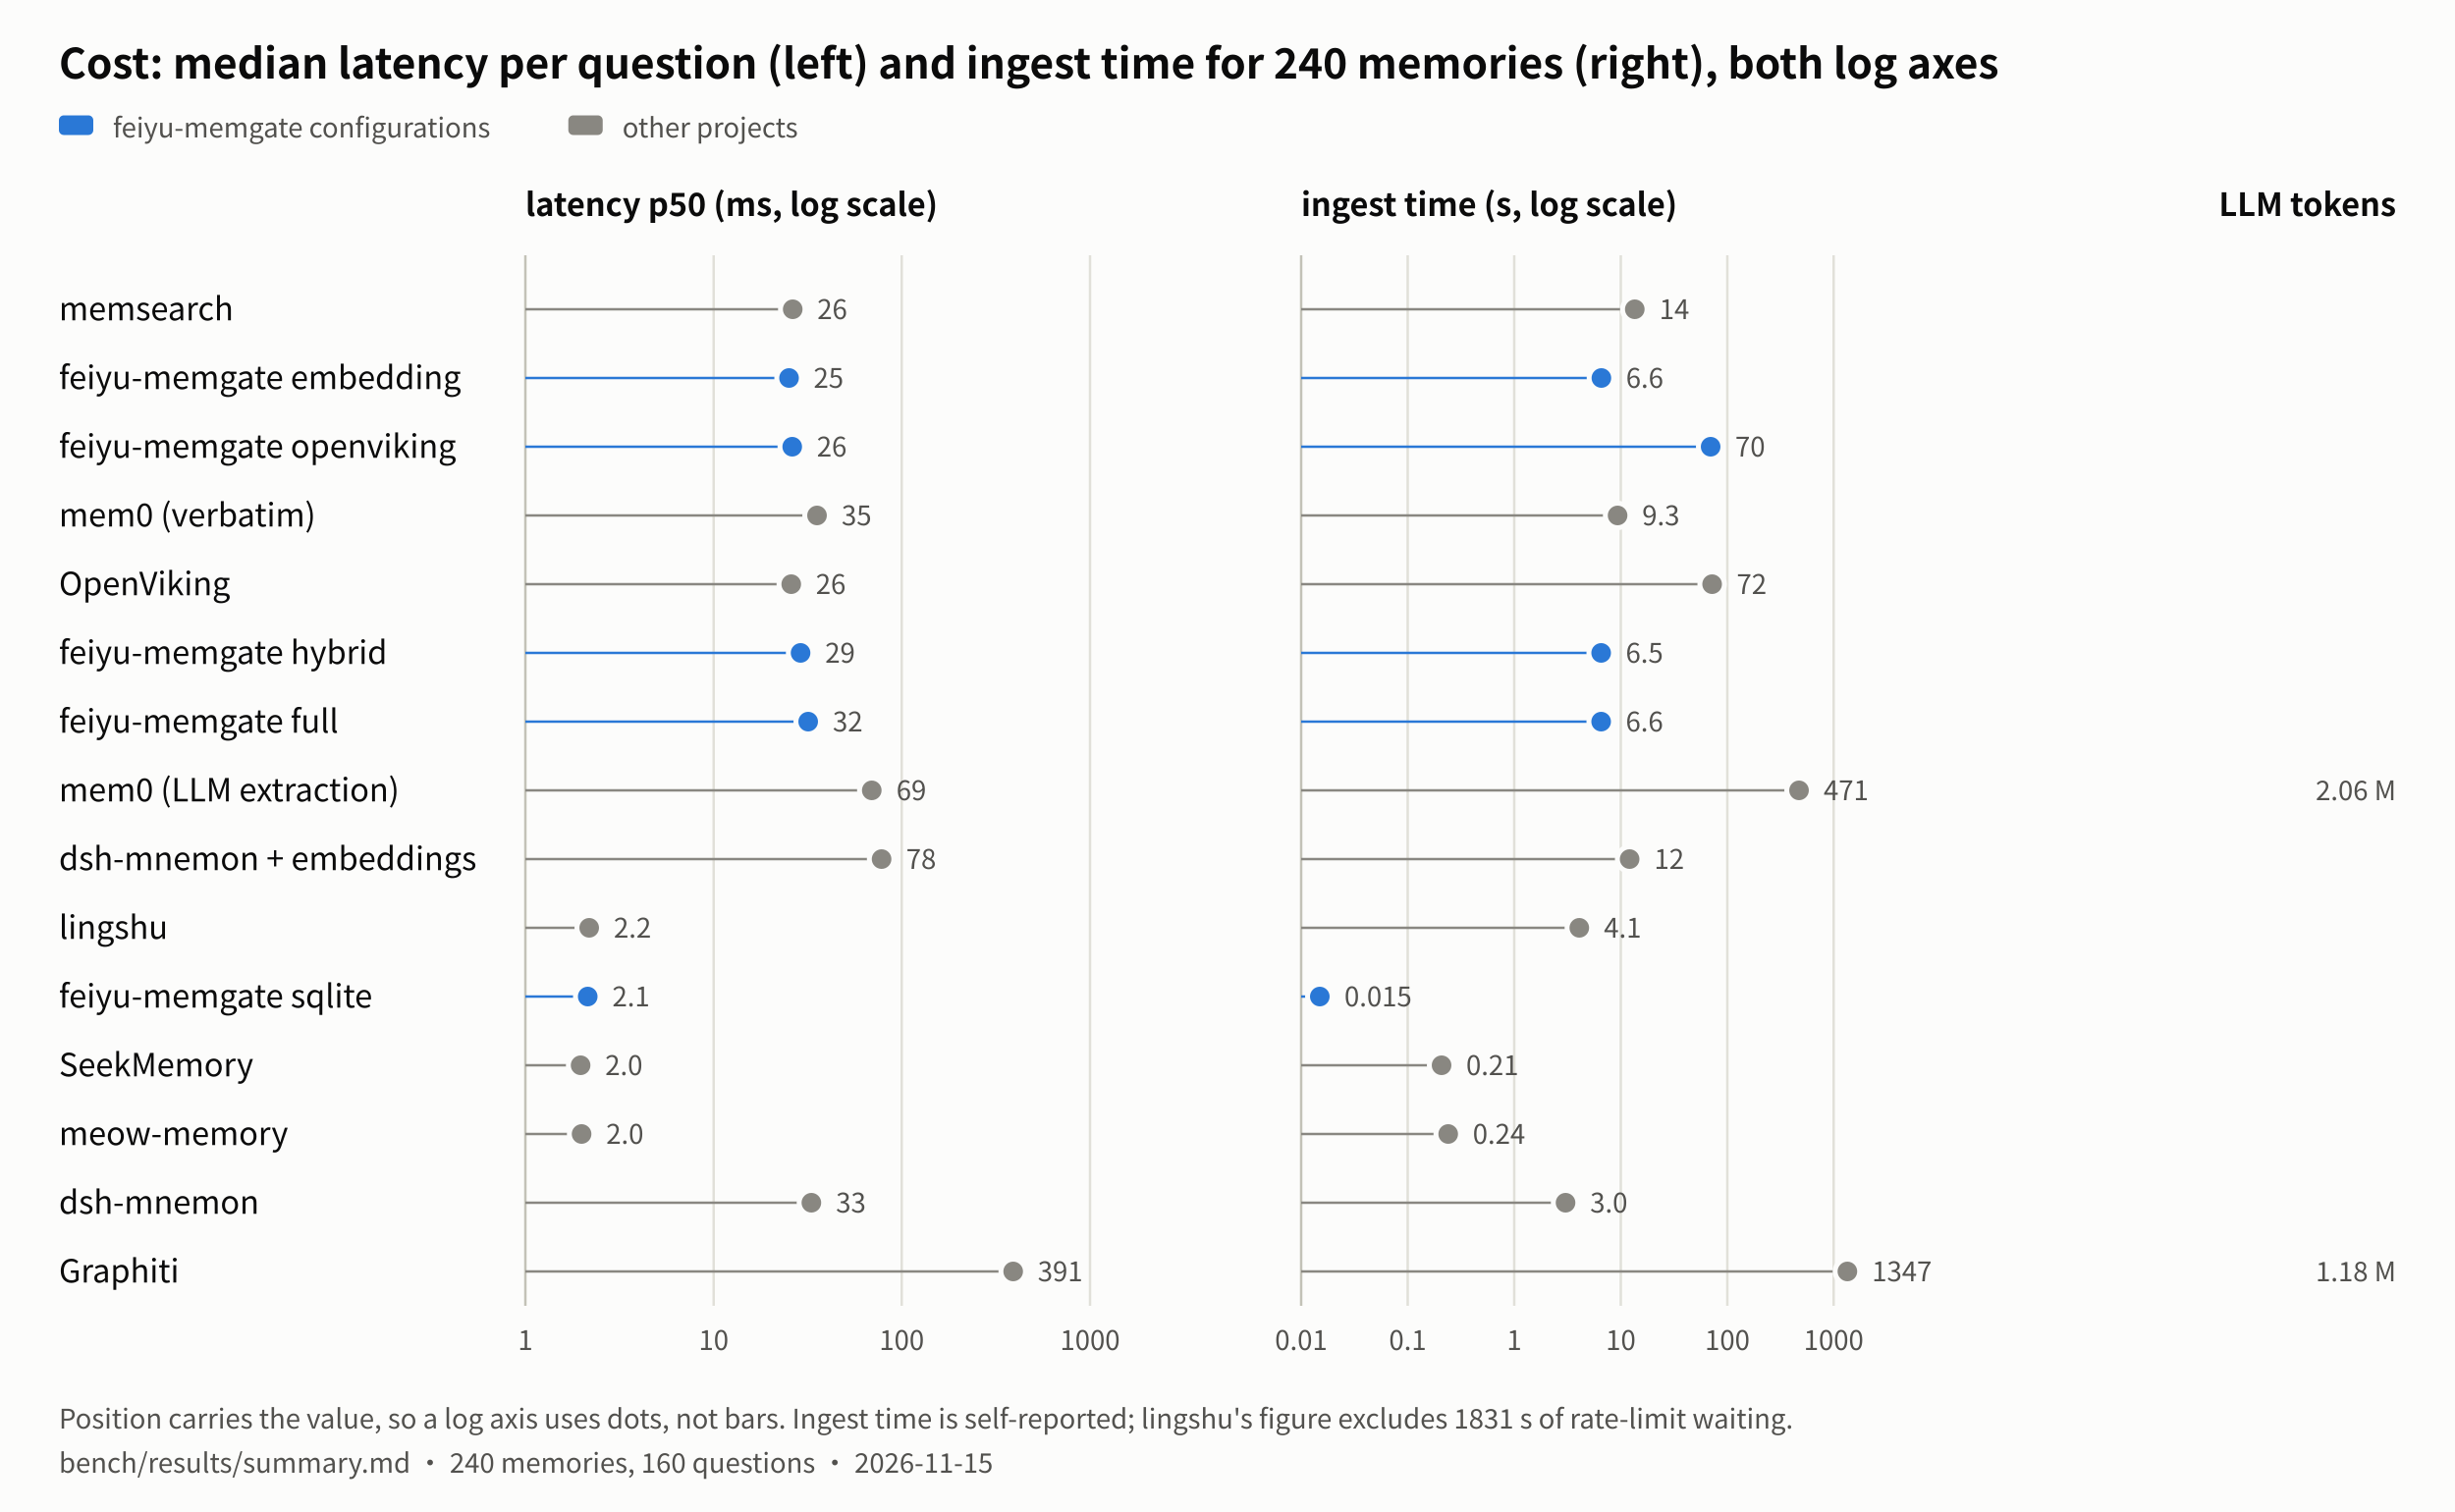
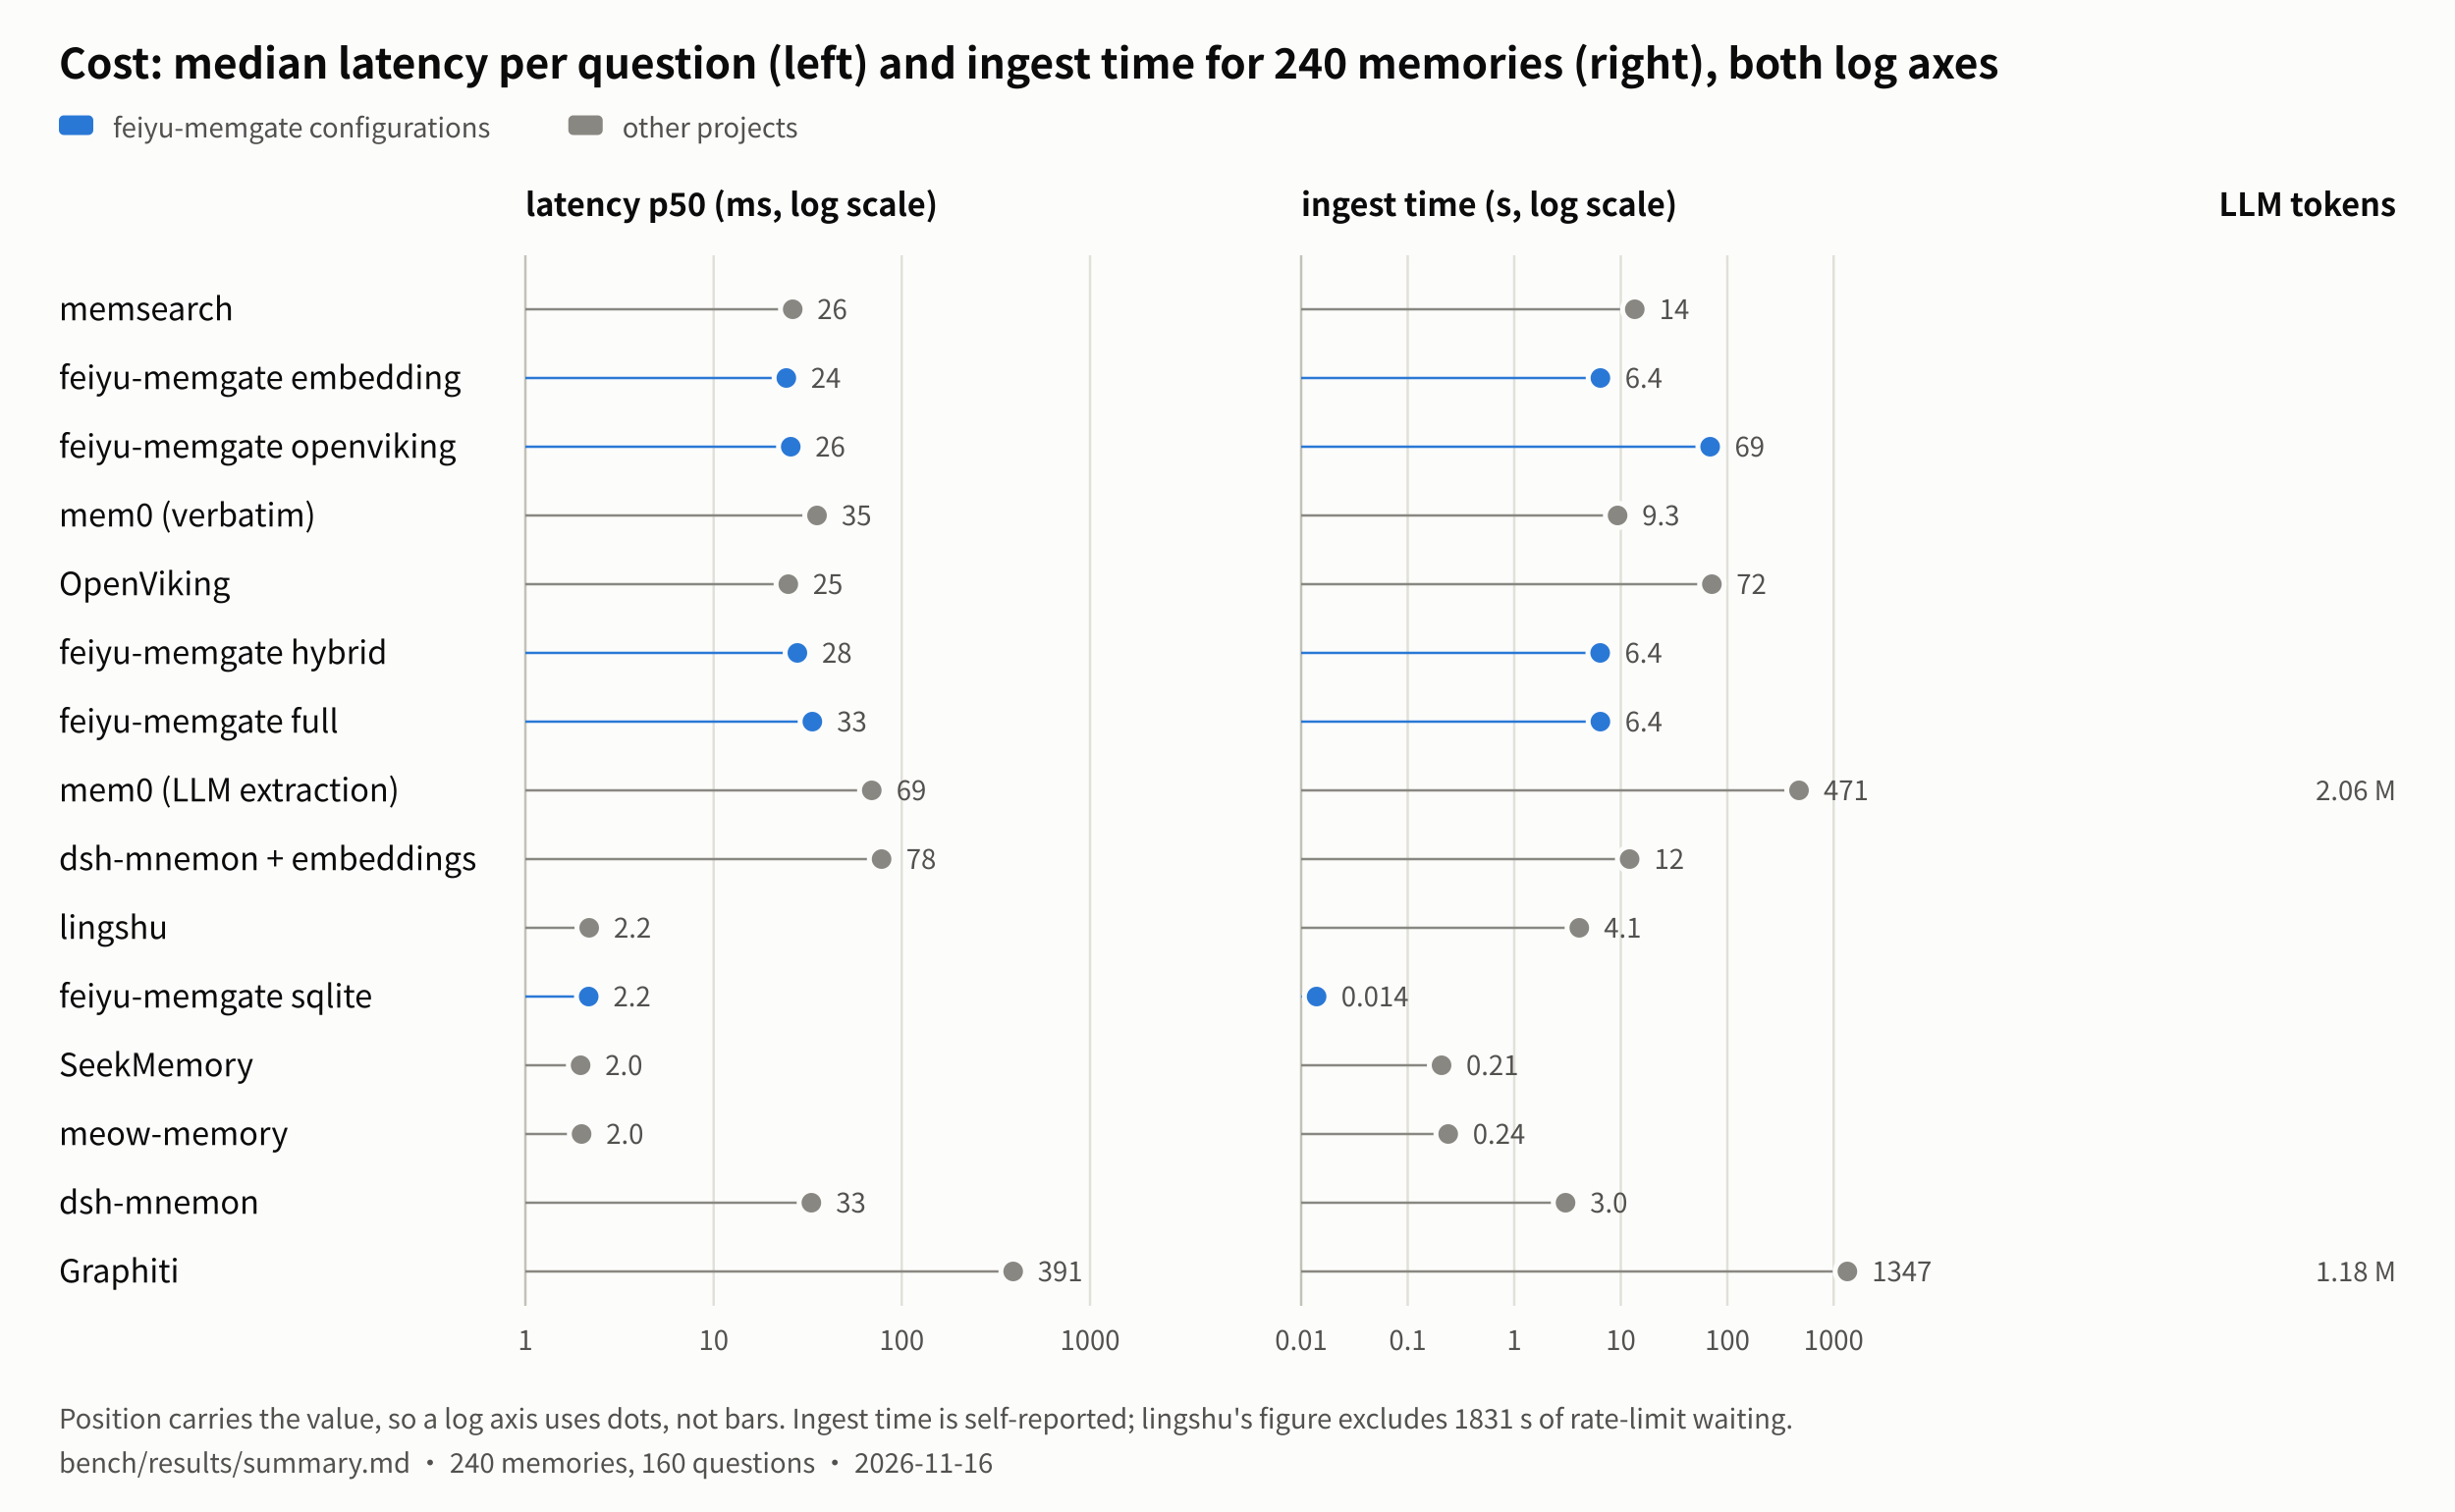
<svg xmlns="http://www.w3.org/2000/svg" width="1000" height="616" viewBox="0 0 1000 616" role="img" lang="en">
  <style>text{font-family:-apple-system, "Segoe UI", "Microsoft YaHei", "PingFang SC", "Noto Sans CJK SC", "Helvetica Neue", Arial, sans-serif;fill:#52514e;font-size:13px}.t{font-size:17px;font-weight:600;fill:#0b0b0b}.l{font-size:13px;fill:#0b0b0b}.lb{font-size:13px;font-weight:600;fill:#0b0b0b}.s{font-size:11px;fill:#52514e}.grid{stroke:#e1e0d9;stroke-width:1;fill:none}.axis{stroke:#c3c2b7;stroke-width:1;fill:none}.tick{stroke:#0b0b0b;stroke-width:2;fill:none}.lead{stroke-width:1;fill:none}.fa{fill:#2a78d6}.fo{fill:#898781}.tint{fill:#898781;fill-opacity:0.35}</style>
  <rect width="1000" height="616" fill="#fcfcfb" />
  <text x="24.0" y="32.0" class="t">Cost: median latency per question (left) and ingest time for 240 memories (right), both log axes</text>
  <rect x="24.0" y="47.0" width="14" height="8" rx="2" class="fa" />
  <text x="46.0" y="56.0" class="s">feiyu-memgate configurations</text>
  <rect x="231.5" y="47.0" width="14" height="8" rx="2" class="fo" />
  <text x="253.5" y="56.0" class="s">other projects</text>
  <text x="214.0" y="88.0" class="lb">latency p50 (ms, log scale)</text>
  <line x1="214.0" y1="104.0" x2="214.0" y2="532.0" class="axis" />
  <text x="214.0" y="550.0" class="s" text-anchor="middle">1</text>
  <line x1="290.7" y1="104.0" x2="290.7" y2="532.0" class="grid" />
  <text x="290.7" y="550.0" class="s" text-anchor="middle">10</text>
  <line x1="367.3" y1="104.0" x2="367.3" y2="532.0" class="grid" />
  <text x="367.3" y="550.0" class="s" text-anchor="middle">100</text>
  <line x1="444.0" y1="104.0" x2="444.0" y2="532.0" class="grid" />
  <text x="444.0" y="550.0" class="s" text-anchor="middle">1000</text>
  <text x="530.0" y="88.0" class="lb">ingest time (s, log scale)</text>
  <line x1="530.0" y1="104.0" x2="530.0" y2="532.0" class="axis" />
  <text x="530.0" y="550.0" class="s" text-anchor="middle">0.01</text>
  <line x1="573.4" y1="104.0" x2="573.4" y2="532.0" class="grid" />
  <text x="573.4" y="550.0" class="s" text-anchor="middle">0.1</text>
  <line x1="616.8" y1="104.0" x2="616.8" y2="532.0" class="grid" />
  <text x="616.8" y="550.0" class="s" text-anchor="middle">1</text>
  <line x1="660.2" y1="104.0" x2="660.2" y2="532.0" class="grid" />
  <text x="660.2" y="550.0" class="s" text-anchor="middle">10</text>
  <line x1="703.6" y1="104.0" x2="703.6" y2="532.0" class="grid" />
  <text x="703.6" y="550.0" class="s" text-anchor="middle">100</text>
  <line x1="746.9" y1="104.0" x2="746.9" y2="532.0" class="grid" />
  <text x="746.9" y="550.0" class="s" text-anchor="middle">1000</text>
  <text x="976.0" y="88.0" class="lb" text-anchor="end">LLM tokens</text>
  <text x="24.0" y="130.5" class="l">memsearch</text>
  <line x1="214.0" y1="126.0" x2="322.9" y2="126.0" class="lead" stroke="#898781" />
  <circle cx="322.9" cy="126.0" r="5" fill="#898781" stroke="#fcfcfb" stroke-width="2" />
  <text x="332.9" y="130.0" class="s">26</text>
  <line x1="530.0" y1="126.0" x2="665.9" y2="126.0" class="lead" stroke="#898781" />
  <circle cx="665.9" cy="126.0" r="5" fill="#898781" stroke="#fcfcfb" stroke-width="2" />
  <text x="675.9" y="130.0" class="s">14</text>
  <text x="24.0" y="158.5" class="l">feiyu-memgate embedding</text>
-   <line x1="214.0" y1="154.0" x2="321.4" y2="154.0" class="lead" stroke="#2a78d6" />
-   <circle cx="321.4" cy="154.0" r="5" fill="#2a78d6" stroke="#fcfcfb" stroke-width="2" />
-   <text x="331.4" y="158.0" class="s">25</text>
-   <line x1="530.0" y1="154.0" x2="652.3" y2="154.0" class="lead" stroke="#2a78d6" />
-   <circle cx="652.3" cy="154.0" r="5" fill="#2a78d6" stroke="#fcfcfb" stroke-width="2" />
-   <text x="662.3" y="158.0" class="s">6.6</text>
+   <line x1="214.0" y1="154.0" x2="320.3" y2="154.0" class="lead" stroke="#2a78d6" />
+   <circle cx="320.3" cy="154.0" r="5" fill="#2a78d6" stroke="#fcfcfb" stroke-width="2" />
+   <text x="330.3" y="158.0" class="s">24</text>
+   <line x1="530.0" y1="154.0" x2="651.9" y2="154.0" class="lead" stroke="#2a78d6" />
+   <circle cx="651.9" cy="154.0" r="5" fill="#2a78d6" stroke="#fcfcfb" stroke-width="2" />
+   <text x="661.9" y="158.0" class="s">6.4</text>
  <text x="24.0" y="186.5" class="l">feiyu-memgate openviking</text>
-   <line x1="214.0" y1="182.0" x2="322.7" y2="182.0" class="lead" stroke="#2a78d6" />
-   <circle cx="322.7" cy="182.0" r="5" fill="#2a78d6" stroke="#fcfcfb" stroke-width="2" />
-   <text x="332.7" y="186.0" class="s">26</text>
-   <line x1="530.0" y1="182.0" x2="696.8" y2="182.0" class="lead" stroke="#2a78d6" />
-   <circle cx="696.8" cy="182.0" r="5" fill="#2a78d6" stroke="#fcfcfb" stroke-width="2" />
-   <text x="706.8" y="186.0" class="s">70</text>
+   <line x1="214.0" y1="182.0" x2="322.1" y2="182.0" class="lead" stroke="#2a78d6" />
+   <circle cx="322.1" cy="182.0" r="5" fill="#2a78d6" stroke="#fcfcfb" stroke-width="2" />
+   <text x="332.1" y="186.0" class="s">26</text>
+   <line x1="530.0" y1="182.0" x2="696.6" y2="182.0" class="lead" stroke="#2a78d6" />
+   <circle cx="696.6" cy="182.0" r="5" fill="#2a78d6" stroke="#fcfcfb" stroke-width="2" />
+   <text x="706.6" y="186.0" class="s">69</text>
  <text x="24.0" y="214.5" class="l">mem0 (verbatim)</text>
  <line x1="214.0" y1="210.0" x2="332.8" y2="210.0" class="lead" stroke="#898781" />
  <circle cx="332.8" cy="210.0" r="5" fill="#898781" stroke="#fcfcfb" stroke-width="2" />
  <text x="342.8" y="214.0" class="s">35</text>
  <line x1="530.0" y1="210.0" x2="658.9" y2="210.0" class="lead" stroke="#898781" />
  <circle cx="658.9" cy="210.0" r="5" fill="#898781" stroke="#fcfcfb" stroke-width="2" />
  <text x="668.9" y="214.0" class="s">9.3</text>
  <text x="24.0" y="242.5" class="l">OpenViking</text>
-   <line x1="214.0" y1="238.0" x2="322.3" y2="238.0" class="lead" stroke="#898781" />
-   <circle cx="322.3" cy="238.0" r="5" fill="#898781" stroke="#fcfcfb" stroke-width="2" />
-   <text x="332.3" y="242.0" class="s">26</text>
-   <line x1="530.0" y1="238.0" x2="697.4" y2="238.0" class="lead" stroke="#898781" />
-   <circle cx="697.4" cy="238.0" r="5" fill="#898781" stroke="#fcfcfb" stroke-width="2" />
-   <text x="707.4" y="242.0" class="s">72</text>
+   <line x1="214.0" y1="238.0" x2="321.1" y2="238.0" class="lead" stroke="#898781" />
+   <circle cx="321.1" cy="238.0" r="5" fill="#898781" stroke="#fcfcfb" stroke-width="2" />
+   <text x="331.1" y="242.0" class="s">25</text>
+   <line x1="530.0" y1="238.0" x2="697.3" y2="238.0" class="lead" stroke="#898781" />
+   <circle cx="697.3" cy="238.0" r="5" fill="#898781" stroke="#fcfcfb" stroke-width="2" />
+   <text x="707.3" y="242.0" class="s">72</text>
  <text x="24.0" y="270.5" class="l">feiyu-memgate hybrid</text>
-   <line x1="214.0" y1="266.0" x2="326.1" y2="266.0" class="lead" stroke="#2a78d6" />
-   <circle cx="326.1" cy="266.0" r="5" fill="#2a78d6" stroke="#fcfcfb" stroke-width="2" />
-   <text x="336.1" y="270.0" class="s">29</text>
-   <line x1="530.0" y1="266.0" x2="652.2" y2="266.0" class="lead" stroke="#2a78d6" />
-   <circle cx="652.2" cy="266.0" r="5" fill="#2a78d6" stroke="#fcfcfb" stroke-width="2" />
-   <text x="662.2" y="270.0" class="s">6.5</text>
+   <line x1="214.0" y1="266.0" x2="324.8" y2="266.0" class="lead" stroke="#2a78d6" />
+   <circle cx="324.8" cy="266.0" r="5" fill="#2a78d6" stroke="#fcfcfb" stroke-width="2" />
+   <text x="334.8" y="270.0" class="s">28</text>
+   <line x1="530.0" y1="266.0" x2="651.8" y2="266.0" class="lead" stroke="#2a78d6" />
+   <circle cx="651.8" cy="266.0" r="5" fill="#2a78d6" stroke="#fcfcfb" stroke-width="2" />
+   <text x="661.8" y="270.0" class="s">6.4</text>
  <text x="24.0" y="298.5" class="l">feiyu-memgate full</text>
-   <line x1="214.0" y1="294.0" x2="329.2" y2="294.0" class="lead" stroke="#2a78d6" />
-   <circle cx="329.2" cy="294.0" r="5" fill="#2a78d6" stroke="#fcfcfb" stroke-width="2" />
-   <text x="339.2" y="298.0" class="s">32</text>
-   <line x1="530.0" y1="294.0" x2="652.2" y2="294.0" class="lead" stroke="#2a78d6" />
-   <circle cx="652.2" cy="294.0" r="5" fill="#2a78d6" stroke="#fcfcfb" stroke-width="2" />
-   <text x="662.2" y="298.0" class="s">6.6</text>
+   <line x1="214.0" y1="294.0" x2="330.9" y2="294.0" class="lead" stroke="#2a78d6" />
+   <circle cx="330.9" cy="294.0" r="5" fill="#2a78d6" stroke="#fcfcfb" stroke-width="2" />
+   <text x="340.9" y="298.0" class="s">33</text>
+   <line x1="530.0" y1="294.0" x2="651.9" y2="294.0" class="lead" stroke="#2a78d6" />
+   <circle cx="651.9" cy="294.0" r="5" fill="#2a78d6" stroke="#fcfcfb" stroke-width="2" />
+   <text x="661.9" y="298.0" class="s">6.4</text>
  <text x="24.0" y="326.5" class="l">mem0 (LLM extraction)</text>
  <line x1="214.0" y1="322.0" x2="355.1" y2="322.0" class="lead" stroke="#898781" />
  <circle cx="355.1" cy="322.0" r="5" fill="#898781" stroke="#fcfcfb" stroke-width="2" />
  <text x="365.1" y="326.0" class="s">69</text>
  <line x1="530.0" y1="322.0" x2="732.8" y2="322.0" class="lead" stroke="#898781" />
  <circle cx="732.8" cy="322.0" r="5" fill="#898781" stroke="#fcfcfb" stroke-width="2" />
  <text x="742.8" y="326.0" class="s">471</text>
  <text x="976.0" y="326.0" class="s" text-anchor="end">2.06 M</text>
  <text x="24.0" y="354.5" class="l">dsh-mnemon + embeddings</text>
  <line x1="214.0" y1="350.0" x2="359.1" y2="350.0" class="lead" stroke="#898781" />
  <circle cx="359.1" cy="350.0" r="5" fill="#898781" stroke="#fcfcfb" stroke-width="2" />
  <text x="369.1" y="354.0" class="s">78</text>
  <line x1="530.0" y1="350.0" x2="663.8" y2="350.0" class="lead" stroke="#898781" />
  <circle cx="663.8" cy="350.0" r="5" fill="#898781" stroke="#fcfcfb" stroke-width="2" />
  <text x="673.8" y="354.0" class="s">12</text>
  <text x="24.0" y="382.5" class="l">lingshu</text>
  <line x1="214.0" y1="378.0" x2="240.0" y2="378.0" class="lead" stroke="#898781" />
  <circle cx="240.0" cy="378.0" r="5" fill="#898781" stroke="#fcfcfb" stroke-width="2" />
  <text x="250.0" y="382.0" class="s">2.2</text>
  <line x1="530.0" y1="378.0" x2="643.3" y2="378.0" class="lead" stroke="#898781" />
  <circle cx="643.3" cy="378.0" r="5" fill="#898781" stroke="#fcfcfb" stroke-width="2" />
  <text x="653.3" y="382.0" class="s">4.1</text>
  <text x="24.0" y="410.5" class="l">feiyu-memgate sqlite</text>
-   <line x1="214.0" y1="406.0" x2="239.4" y2="406.0" class="lead" stroke="#2a78d6" />
-   <circle cx="239.4" cy="406.0" r="5" fill="#2a78d6" stroke="#fcfcfb" stroke-width="2" />
-   <text x="249.4" y="410.0" class="s">2.1</text>
-   <line x1="530.0" y1="406.0" x2="537.6" y2="406.0" class="lead" stroke="#2a78d6" />
-   <circle cx="537.6" cy="406.0" r="5" fill="#2a78d6" stroke="#fcfcfb" stroke-width="2" />
-   <text x="547.6" y="410.0" class="s">0.015</text>
+   <line x1="214.0" y1="406.0" x2="239.8" y2="406.0" class="lead" stroke="#2a78d6" />
+   <circle cx="239.8" cy="406.0" r="5" fill="#2a78d6" stroke="#fcfcfb" stroke-width="2" />
+   <text x="249.8" y="410.0" class="s">2.2</text>
+   <line x1="530.0" y1="406.0" x2="536.3" y2="406.0" class="lead" stroke="#2a78d6" />
+   <circle cx="536.3" cy="406.0" r="5" fill="#2a78d6" stroke="#fcfcfb" stroke-width="2" />
+   <text x="546.3" y="410.0" class="s">0.014</text>
  <text x="24.0" y="438.5" class="l">SeekMemory</text>
  <line x1="214.0" y1="434.0" x2="236.5" y2="434.0" class="lead" stroke="#898781" />
  <circle cx="236.5" cy="434.0" r="5" fill="#898781" stroke="#fcfcfb" stroke-width="2" />
  <text x="246.5" y="438.0" class="s">2.0</text>
  <line x1="530.0" y1="434.0" x2="587.2" y2="434.0" class="lead" stroke="#898781" />
  <circle cx="587.2" cy="434.0" r="5" fill="#898781" stroke="#fcfcfb" stroke-width="2" />
  <text x="597.2" y="438.0" class="s">0.21</text>
  <text x="24.0" y="466.5" class="l">meow-memory</text>
  <line x1="214.0" y1="462.0" x2="236.9" y2="462.0" class="lead" stroke="#898781" />
  <circle cx="236.9" cy="462.0" r="5" fill="#898781" stroke="#fcfcfb" stroke-width="2" />
  <text x="246.9" y="466.0" class="s">2.0</text>
  <line x1="530.0" y1="462.0" x2="589.9" y2="462.0" class="lead" stroke="#898781" />
  <circle cx="589.9" cy="462.0" r="5" fill="#898781" stroke="#fcfcfb" stroke-width="2" />
  <text x="599.9" y="466.0" class="s">0.24</text>
  <text x="24.0" y="494.5" class="l">dsh-mnemon</text>
  <line x1="214.0" y1="490.0" x2="330.5" y2="490.0" class="lead" stroke="#898781" />
  <circle cx="330.5" cy="490.0" r="5" fill="#898781" stroke="#fcfcfb" stroke-width="2" />
  <text x="340.5" y="494.0" class="s">33</text>
  <line x1="530.0" y1="490.0" x2="637.7" y2="490.0" class="lead" stroke="#898781" />
  <circle cx="637.7" cy="490.0" r="5" fill="#898781" stroke="#fcfcfb" stroke-width="2" />
  <text x="647.7" y="494.0" class="s">3.0</text>
  <text x="24.0" y="522.5" class="l">Graphiti</text>
  <line x1="214.0" y1="518.0" x2="412.7" y2="518.0" class="lead" stroke="#898781" />
  <circle cx="412.7" cy="518.0" r="5" fill="#898781" stroke="#fcfcfb" stroke-width="2" />
  <text x="422.7" y="522.0" class="s">391</text>
  <line x1="530.0" y1="518.0" x2="752.5" y2="518.0" class="lead" stroke="#898781" />
  <circle cx="752.5" cy="518.0" r="5" fill="#898781" stroke="#fcfcfb" stroke-width="2" />
  <text x="762.5" y="522.0" class="s">1347</text>
  <text x="976.0" y="522.0" class="s" text-anchor="end">1.18 M</text>
  <text x="24.0" y="582.0" class="s">Position carries the value, so a log axis uses dots, not bars. Ingest time is self-reported; lingshu's figure excludes 1831 s of rate-limit waiting.</text>
-   <text x="24.0" y="600.0" class="s">bench/results/summary.md · 240 memories, 160 questions · 2026-11-15</text>
+   <text x="24.0" y="600.0" class="s">bench/results/summary.md · 240 memories, 160 questions · 2026-11-16</text>
</svg>
